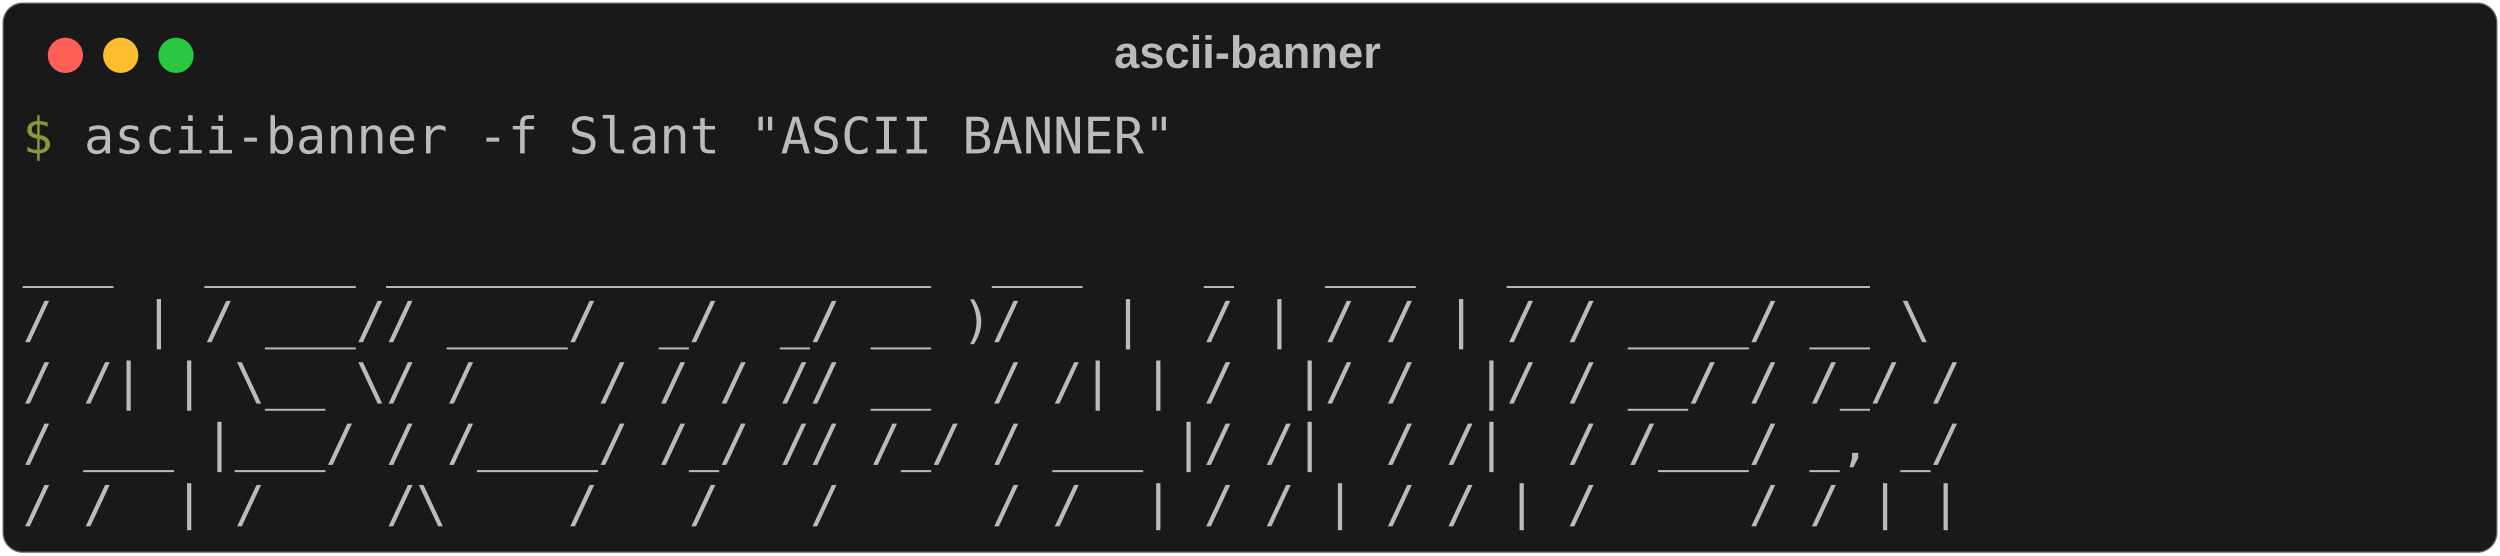
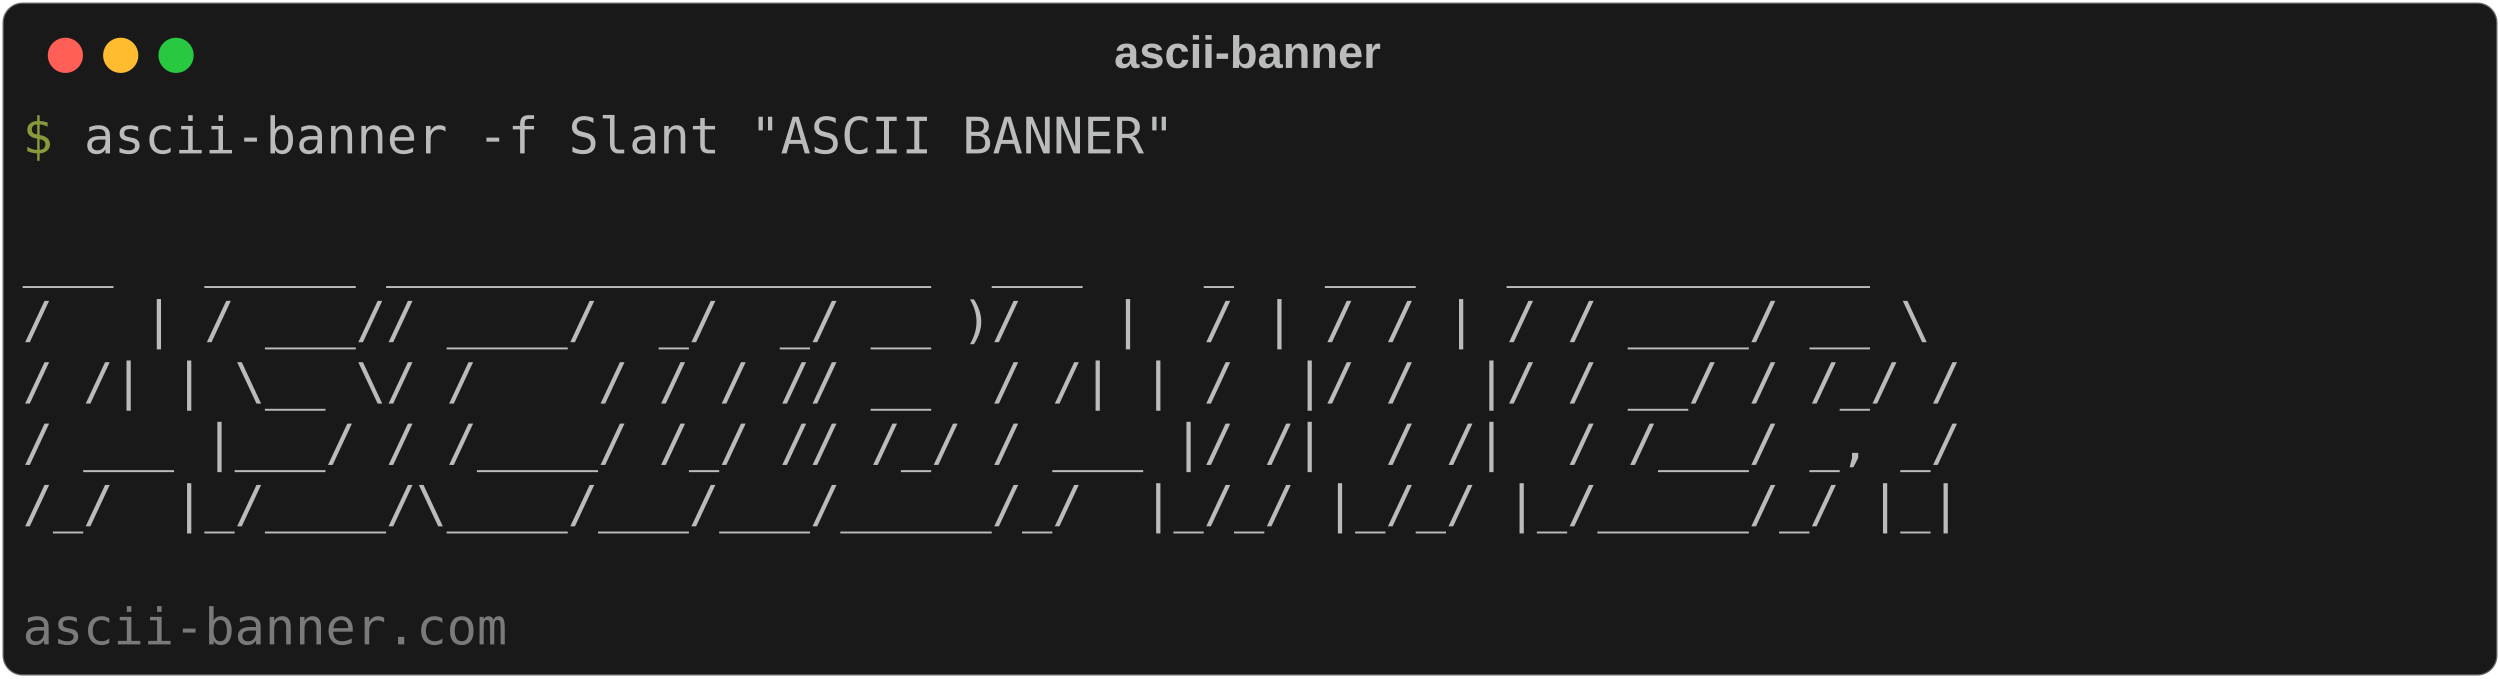
- <svg xmlns="http://www.w3.org/2000/svg" class="rich-terminal" viewBox="0 0 994 220.8">
+ <svg xmlns="http://www.w3.org/2000/svg" class="rich-terminal" viewBox="0 0 994 269.6">
  <style>

    @font-face {
        font-family: "Fira Code";
        src: local("FiraCode-Regular"),
                url("https://cdnjs.cloudflare.com/ajax/libs/firacode/6.2.0/woff2/FiraCode-Regular.woff2") format("woff2"),
                url("https://cdnjs.cloudflare.com/ajax/libs/firacode/6.2.0/woff/FiraCode-Regular.woff") format("woff");
        font-style: normal;
        font-weight: 400;
    }
    @font-face {
        font-family: "Fira Code";
        src: local("FiraCode-Bold"),
                url("https://cdnjs.cloudflare.com/ajax/libs/firacode/6.2.0/woff2/FiraCode-Bold.woff2") format("woff2"),
                url("https://cdnjs.cloudflare.com/ajax/libs/firacode/6.2.0/woff/FiraCode-Bold.woff") format("woff");
        font-style: bold;
        font-weight: 700;
    }

-     .terminal-2797584785-matrix {
+     .terminal-3374569817-matrix {
        font-family: Fira Code, monospace;
        font-size: 20px;
        line-height: 24.4px;
        font-variant-east-asian: full-width;
    }

-     .terminal-2797584785-title {
+     .terminal-3374569817-title {
        font-size: 18px;
        font-weight: bold;
        font-family: arial;
    }

-     .terminal-2797584785-r1 { fill: #879a3b }
- .terminal-2797584785-r2 { fill: #b9bcba }
+     .terminal-3374569817-r1 { fill: #879a3b }
+ .terminal-3374569817-r2 { fill: #b9bcba }
+ .terminal-3374569817-r3 { fill: #797a79 }
    </style>
  <defs>
-     <clipPath id="terminal-2797584785-clip-terminal">
-       <rect x="0" y="0" width="975.0" height="169.8" />
+     <clipPath id="terminal-3374569817-clip-terminal">
+       <rect x="0" y="0" width="975.0" height="218.6" />
    </clipPath>
-     <clipPath id="terminal-2797584785-line-0">
+     <clipPath id="terminal-3374569817-line-0">
      <rect x="0" y="1.5" width="976" height="24.65" />
    </clipPath>
-     <clipPath id="terminal-2797584785-line-1">
+     <clipPath id="terminal-3374569817-line-1">
      <rect x="0" y="25.9" width="976" height="24.65" />
    </clipPath>
-     <clipPath id="terminal-2797584785-line-2">
+     <clipPath id="terminal-3374569817-line-2">
      <rect x="0" y="50.3" width="976" height="24.65" />
    </clipPath>
-     <clipPath id="terminal-2797584785-line-3">
+     <clipPath id="terminal-3374569817-line-3">
      <rect x="0" y="74.7" width="976" height="24.65" />
    </clipPath>
-     <clipPath id="terminal-2797584785-line-4">
+     <clipPath id="terminal-3374569817-line-4">
      <rect x="0" y="99.1" width="976" height="24.65" />
    </clipPath>
-     <clipPath id="terminal-2797584785-line-5">
+     <clipPath id="terminal-3374569817-line-5">
      <rect x="0" y="123.5" width="976" height="24.65" />
    </clipPath>
+     <clipPath id="terminal-3374569817-line-6">
+       <rect x="0" y="147.9" width="976" height="24.65" />
+     </clipPath>
+     <clipPath id="terminal-3374569817-line-7">
+       <rect x="0" y="172.3" width="976" height="24.65" />
+     </clipPath>
  </defs>
-   <rect fill="#191919" stroke="rgba(255,255,255,0.35)" stroke-width="1" x="1" y="1" width="992" height="218.8" rx="8" />
-   <text class="terminal-2797584785-title" fill="#b9bcba" text-anchor="middle" x="496" y="27">ascii-banner</text>
+   <rect fill="#191919" stroke="rgba(255,255,255,0.35)" stroke-width="1" x="1" y="1" width="992" height="267.6" rx="8" />
+   <text class="terminal-3374569817-title" fill="#b9bcba" text-anchor="middle" x="496" y="27">ascii-banner</text>
  <g transform="translate(26,22)">
    <circle cx="0" cy="0" r="7" fill="#ff5f57" />
    <circle cx="22" cy="0" r="7" fill="#febc2e" />
    <circle cx="44" cy="0" r="7" fill="#28c840" />
  </g>
-   <g transform="translate(9, 41)" clip-path="url(#terminal-2797584785-clip-terminal)">
-     <g class="terminal-2797584785-matrix">
-       <text class="terminal-2797584785-r1" x="0" y="20" textLength="24.4" clip-path="url(#terminal-2797584785-line-0)">$ </text>
-       <text class="terminal-2797584785-r2" x="24.4" y="20" textLength="439.2" clip-path="url(#terminal-2797584785-line-0)">ascii-banner -f Slant "ASCII BANNER"</text>
-       <text class="terminal-2797584785-r2" x="976" y="20" textLength="12.2" clip-path="url(#terminal-2797584785-line-0)">
+   <g transform="translate(9, 41)" clip-path="url(#terminal-3374569817-clip-terminal)">
+     <g class="terminal-3374569817-matrix">
+       <text class="terminal-3374569817-r1" x="0" y="20" textLength="24.4" clip-path="url(#terminal-3374569817-line-0)">$ </text>
+       <text class="terminal-3374569817-r2" x="24.4" y="20" textLength="439.2" clip-path="url(#terminal-3374569817-line-0)">ascii-banner -f Slant "ASCII BANNER"</text>
+       <text class="terminal-3374569817-r2" x="976" y="20" textLength="12.2" clip-path="url(#terminal-3374569817-line-0)">
</text>
-       <text class="terminal-2797584785-r2" x="976" y="44.4" textLength="12.2" clip-path="url(#terminal-2797584785-line-1)">
+       <text class="terminal-3374569817-r2" x="976" y="44.4" textLength="12.2" clip-path="url(#terminal-3374569817-line-1)">
</text>
-       <text class="terminal-2797584785-r2" x="0" y="68.8" textLength="793" clip-path="url(#terminal-2797584785-line-2)">    ___   _____ __________________  ___    _   ___   ____________</text>
-       <text class="terminal-2797584785-r2" x="976" y="68.8" textLength="12.2" clip-path="url(#terminal-2797584785-line-2)">
+       <text class="terminal-3374569817-r2" x="0" y="68.8" textLength="793" clip-path="url(#terminal-3374569817-line-2)">    ___   _____ __________________  ___    _   ___   ____________</text>
+       <text class="terminal-3374569817-r2" x="976" y="68.8" textLength="12.2" clip-path="url(#terminal-3374569817-line-2)">
</text>
-       <text class="terminal-2797584785-r2" x="0" y="93.2" textLength="805.2" clip-path="url(#terminal-2797584785-line-3)">   /   | / ___// ____/  _/  _/ __ )/   |  / | / / | / / ____/ __ \</text>
-       <text class="terminal-2797584785-r2" x="976" y="93.2" textLength="12.2" clip-path="url(#terminal-2797584785-line-3)">
+       <text class="terminal-3374569817-r2" x="0" y="93.2" textLength="805.2" clip-path="url(#terminal-3374569817-line-3)">   /   | / ___// ____/  _/  _/ __ )/   |  / | / / | / / ____/ __ \</text>
+       <text class="terminal-3374569817-r2" x="976" y="93.2" textLength="12.2" clip-path="url(#terminal-3374569817-line-3)">
</text>
-       <text class="terminal-2797584785-r2" x="0" y="117.6" textLength="805.2" clip-path="url(#terminal-2797584785-line-4)">  / /| | \__ \/ /    / / / // __  / /| | /  |/ /  |/ / __/ / /_/ /</text>
-       <text class="terminal-2797584785-r2" x="976" y="117.6" textLength="12.2" clip-path="url(#terminal-2797584785-line-4)">
+       <text class="terminal-3374569817-r2" x="0" y="117.6" textLength="805.2" clip-path="url(#terminal-3374569817-line-4)">  / /| | \__ \/ /    / / / // __  / /| | /  |/ /  |/ / __/ / /_/ /</text>
+       <text class="terminal-3374569817-r2" x="976" y="117.6" textLength="12.2" clip-path="url(#terminal-3374569817-line-4)">
</text>
-       <text class="terminal-2797584785-r2" x="0" y="142" textLength="793" clip-path="url(#terminal-2797584785-line-5)"> / ___ |___/ / /____/ /_/ // /_/ / ___ |/ /|  / /|  / /___/ _, _/</text>
-       <text class="terminal-2797584785-r2" x="976" y="142" textLength="12.2" clip-path="url(#terminal-2797584785-line-5)">
+       <text class="terminal-3374569817-r2" x="0" y="142" textLength="793" clip-path="url(#terminal-3374569817-line-5)"> / ___ |___/ / /____/ /_/ // /_/ / ___ |/ /|  / /|  / /___/ _, _/</text>
+       <text class="terminal-3374569817-r2" x="976" y="142" textLength="12.2" clip-path="url(#terminal-3374569817-line-5)">
</text>
-       <text class="terminal-2797584785-r2" x="0" y="166.4" textLength="780.8" clip-path="url(#terminal-2797584785-line-6)">/_/  |_/____/\____/___/___/_____/_/  |_/_/ |_/_/ |_/_____/_/ |_|</text>
-       <text class="terminal-2797584785-r2" x="976" y="166.4" textLength="12.2" clip-path="url(#terminal-2797584785-line-6)">
+       <text class="terminal-3374569817-r2" x="0" y="166.4" textLength="780.8" clip-path="url(#terminal-3374569817-line-6)">/_/  |_/____/\____/___/___/_____/_/  |_/_/ |_/_/ |_/_____/_/ |_|</text>
+       <text class="terminal-3374569817-r2" x="976" y="166.4" textLength="12.2" clip-path="url(#terminal-3374569817-line-6)">
+ </text>
+       <text class="terminal-3374569817-r2" x="976" y="190.8" textLength="12.2" clip-path="url(#terminal-3374569817-line-7)">
+ </text>
+       <text class="terminal-3374569817-r3" x="0" y="215.2" textLength="195.2" clip-path="url(#terminal-3374569817-line-8)">ascii-banner.com</text>
+       <text class="terminal-3374569817-r2" x="976" y="215.2" textLength="12.2" clip-path="url(#terminal-3374569817-line-8)">
</text>
    </g>
  </g>
</svg>
